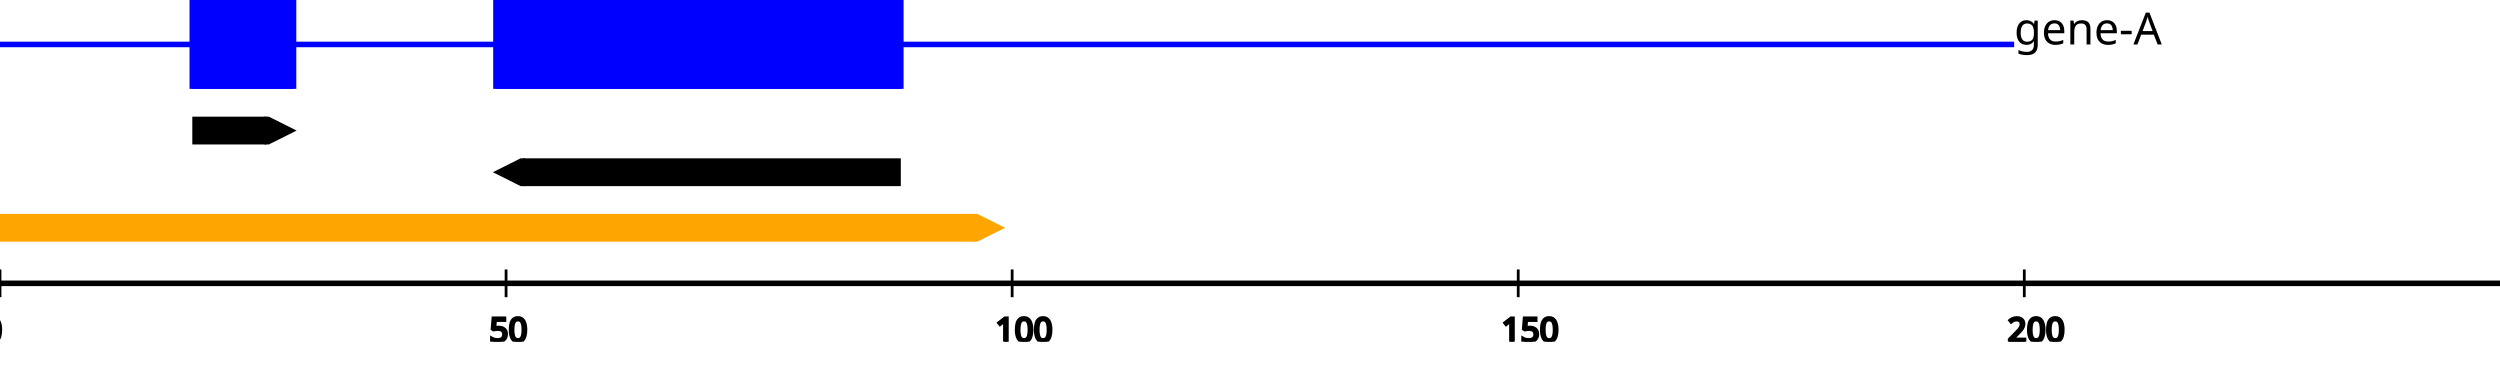
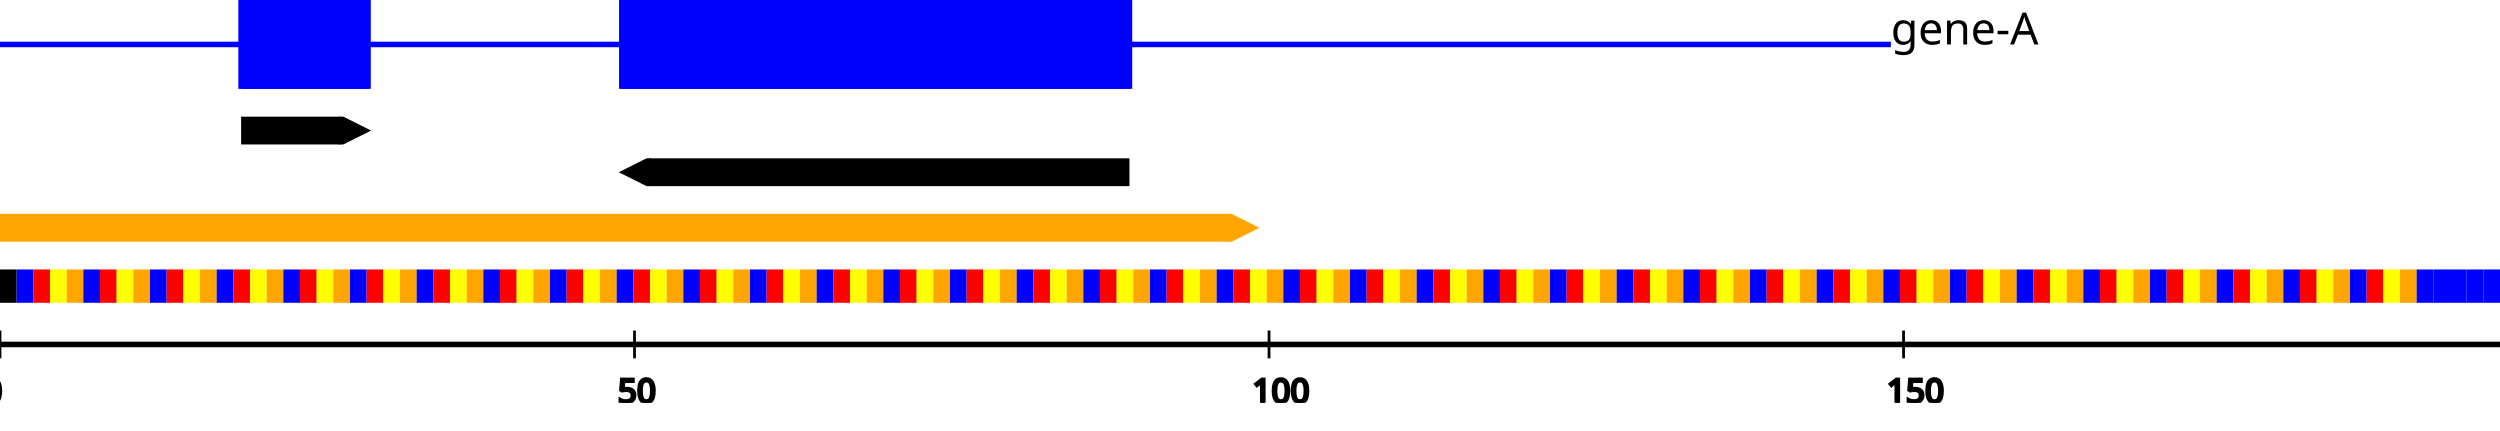
- <svg xmlns="http://www.w3.org/2000/svg" class="genome-browser" width="900" height="133" version="1.1">
+ <svg xmlns="http://www.w3.org/2000/svg" class="genome-browser" width="900" height="155" version="1.1">
  <svg x="0" y="0" width="900" height="37" class="track">
    <svg x="0" y="0" width="900" height="32" class="glyph">
      <g class="gene-model" font-family="Verdana" font-size="16" stroke="blue" fill="blue" stroke-width="2">
-         <line x1="0" y1="16" x2="725.101" y2="16" />
-         <rect class="transcript" x="69.231" y="0" width="36.437" height="32" />
-         <rect class="transcript" x="178.543" y="0" width="145.749" height="32" />
-         <text style="" stroke="none" fill="black" class="gene-model-name" x="725.101" y="16">gene-A</text>
+         <line x1="0" y1="16" x2="680.711" y2="16" />
+         <rect class="transcript" x="86.802" y="0" width="45.685" height="32" />
+         <rect class="transcript" x="223.858" y="0" width="182.741" height="32" />
+         <text style="" stroke="none" fill="black" class="gene-model-name" x="680.711" y="16">gene-A</text>
      </g>
    </svg>
  </svg>
  <svg x="0" y="42" width="900" height="30" class="track">
    <svg x="0" y="0" width="900" height="10" class="glyph">
      <g class="arrow-glyph" stroke="black" fill="black" data-direction="right">
-         <line stroke-width="10" x1="69.231" y1="5" x2="95.668" y2="5" />
-         <polygon points="95.668,10 105.668,5 95.668,0" />
+         <line stroke-width="10" x1="86.802" y1="5" x2="122.487" y2="5" />
+         <polygon points="122.487,10 132.487,5 122.487,0" />
      </g>
    </svg>
    <svg x="0" y="15" width="900" height="10" class="glyph">
      <g class="arrow-glyph" stroke="black" fill="black" data-direction="left">
-         <line stroke-width="10" x1="188.543" y1="5" x2="324.291" y2="5" />
-         <polygon points="178.543,5 188.543,10 188.543,0" />
+         <line stroke-width="10" x1="233.858" y1="5" x2="406.599" y2="5" />
+         <polygon points="223.858,5 233.858,10 233.858,0" />
      </g>
    </svg>
  </svg>
  <svg x="0" y="77" width="900" height="15" class="track">
    <svg x="0" y="0" width="900" height="10" class="glyph">
      <g class="arrow-glyph" stroke="orange" fill="orange" data-direction="right">
-         <line stroke-width="10" x1="0" y1="5" x2="350.729" y2="5" />
-         <polygon points="350.729,10 360.729,5 350.729,0" />
-       </g>
-     </svg>
-   </svg>
-   <svg x="0" y="97" width="900" height="31" class="track">
+         <line stroke-width="10" x1="0" y1="5" x2="442.284" y2="5" />
+         <polygon points="442.284,10 452.284,5 442.284,0" />
+       </g>
+     </svg>
+   </svg>
+   <svg x="0" y="97" width="900" height="17" class="track">
+     <svg x="0" y="0" width="900" height="12" class="glyph">
+       <g class="sequence">
+         <rect x="0" y="0" width="6" height="12" fill="" />
+         <rect x="6" y="0" width="6" height="12" fill="blue" />
+         <rect x="12" y="0" width="6" height="12" fill="red" />
+         <rect x="18" y="0" width="6" height="12" fill="yellow" />
+         <rect x="24" y="0" width="6" height="12" fill="orange" />
+         <rect x="30" y="0" width="6" height="12" fill="blue" />
+         <rect x="36" y="0" width="6" height="12" fill="red" />
+         <rect x="42" y="0" width="6" height="12" fill="yellow" />
+         <rect x="48" y="0" width="6" height="12" fill="orange" />
+         <rect x="54" y="0" width="6" height="12" fill="blue" />
+         <rect x="60" y="0" width="6" height="12" fill="red" />
+         <rect x="66" y="0" width="6" height="12" fill="yellow" />
+         <rect x="72" y="0" width="6" height="12" fill="orange" />
+         <rect x="78" y="0" width="6" height="12" fill="blue" />
+         <rect x="84" y="0" width="6" height="12" fill="red" />
+         <rect x="90" y="0" width="6" height="12" fill="yellow" />
+         <rect x="96" y="0" width="6" height="12" fill="orange" />
+         <rect x="102" y="0" width="6" height="12" fill="blue" />
+         <rect x="108" y="0" width="6" height="12" fill="red" />
+         <rect x="114" y="0" width="6" height="12" fill="yellow" />
+         <rect x="120" y="0" width="6" height="12" fill="orange" />
+         <rect x="126" y="0" width="6" height="12" fill="blue" />
+         <rect x="132" y="0" width="6" height="12" fill="red" />
+         <rect x="138" y="0" width="6" height="12" fill="yellow" />
+         <rect x="144" y="0" width="6" height="12" fill="orange" />
+         <rect x="150" y="0" width="6" height="12" fill="blue" />
+         <rect x="156" y="0" width="6" height="12" fill="red" />
+         <rect x="162" y="0" width="6" height="12" fill="yellow" />
+         <rect x="168" y="0" width="6" height="12" fill="orange" />
+         <rect x="174" y="0" width="6" height="12" fill="blue" />
+         <rect x="180" y="0" width="6" height="12" fill="red" />
+         <rect x="186" y="0" width="6" height="12" fill="yellow" />
+         <rect x="192" y="0" width="6" height="12" fill="orange" />
+         <rect x="198" y="0" width="6" height="12" fill="blue" />
+         <rect x="204" y="0" width="6" height="12" fill="red" />
+         <rect x="210" y="0" width="6" height="12" fill="yellow" />
+         <rect x="216" y="0" width="6" height="12" fill="orange" />
+         <rect x="222" y="0" width="6" height="12" fill="blue" />
+         <rect x="228" y="0" width="6" height="12" fill="red" />
+         <rect x="234" y="0" width="6" height="12" fill="yellow" />
+         <rect x="240" y="0" width="6" height="12" fill="orange" />
+         <rect x="246" y="0" width="6" height="12" fill="blue" />
+         <rect x="252" y="0" width="6" height="12" fill="red" />
+         <rect x="258" y="0" width="6" height="12" fill="yellow" />
+         <rect x="264" y="0" width="6" height="12" fill="orange" />
+         <rect x="270" y="0" width="6" height="12" fill="blue" />
+         <rect x="276" y="0" width="6" height="12" fill="red" />
+         <rect x="282" y="0" width="6" height="12" fill="yellow" />
+         <rect x="288" y="0" width="6" height="12" fill="orange" />
+         <rect x="294" y="0" width="6" height="12" fill="blue" />
+         <rect x="300" y="0" width="6" height="12" fill="red" />
+         <rect x="306" y="0" width="6" height="12" fill="yellow" />
+         <rect x="312" y="0" width="6" height="12" fill="orange" />
+         <rect x="318" y="0" width="6" height="12" fill="blue" />
+         <rect x="324" y="0" width="6" height="12" fill="red" />
+         <rect x="330" y="0" width="6" height="12" fill="yellow" />
+         <rect x="336" y="0" width="6" height="12" fill="orange" />
+         <rect x="342" y="0" width="6" height="12" fill="blue" />
+         <rect x="348" y="0" width="6" height="12" fill="red" />
+         <rect x="354" y="0" width="6" height="12" fill="yellow" />
+         <rect x="360" y="0" width="6" height="12" fill="orange" />
+         <rect x="366" y="0" width="6" height="12" fill="blue" />
+         <rect x="372" y="0" width="6" height="12" fill="red" />
+         <rect x="378" y="0" width="6" height="12" fill="yellow" />
+         <rect x="384" y="0" width="6" height="12" fill="orange" />
+         <rect x="390" y="0" width="6" height="12" fill="blue" />
+         <rect x="396" y="0" width="6" height="12" fill="red" />
+         <rect x="402" y="0" width="6" height="12" fill="yellow" />
+         <rect x="408" y="0" width="6" height="12" fill="orange" />
+         <rect x="414" y="0" width="6" height="12" fill="blue" />
+         <rect x="420" y="0" width="6" height="12" fill="red" />
+         <rect x="426" y="0" width="6" height="12" fill="yellow" />
+         <rect x="432" y="0" width="6" height="12" fill="orange" />
+         <rect x="438" y="0" width="6" height="12" fill="blue" />
+         <rect x="444" y="0" width="6" height="12" fill="red" />
+         <rect x="450" y="0" width="6" height="12" fill="yellow" />
+         <rect x="456" y="0" width="6" height="12" fill="orange" />
+         <rect x="462" y="0" width="6" height="12" fill="blue" />
+         <rect x="468" y="0" width="6" height="12" fill="red" />
+         <rect x="474" y="0" width="6" height="12" fill="yellow" />
+         <rect x="480" y="0" width="6" height="12" fill="orange" />
+         <rect x="486" y="0" width="6" height="12" fill="blue" />
+         <rect x="492" y="0" width="6" height="12" fill="red" />
+         <rect x="498" y="0" width="6" height="12" fill="yellow" />
+         <rect x="504" y="0" width="6" height="12" fill="orange" />
+         <rect x="510" y="0" width="6" height="12" fill="blue" />
+         <rect x="516" y="0" width="6" height="12" fill="red" />
+         <rect x="522" y="0" width="6" height="12" fill="yellow" />
+         <rect x="528" y="0" width="6" height="12" fill="orange" />
+         <rect x="534" y="0" width="6" height="12" fill="blue" />
+         <rect x="540" y="0" width="6" height="12" fill="red" />
+         <rect x="546" y="0" width="6" height="12" fill="yellow" />
+         <rect x="552" y="0" width="6" height="12" fill="orange" />
+         <rect x="558" y="0" width="6" height="12" fill="blue" />
+         <rect x="564" y="0" width="6" height="12" fill="red" />
+         <rect x="570" y="0" width="6" height="12" fill="yellow" />
+         <rect x="576" y="0" width="6" height="12" fill="orange" />
+         <rect x="582" y="0" width="6" height="12" fill="blue" />
+         <rect x="588" y="0" width="6" height="12" fill="red" />
+         <rect x="594" y="0" width="6" height="12" fill="yellow" />
+         <rect x="600" y="0" width="6" height="12" fill="orange" />
+         <rect x="606" y="0" width="6" height="12" fill="blue" />
+         <rect x="612" y="0" width="6" height="12" fill="red" />
+         <rect x="618" y="0" width="6" height="12" fill="yellow" />
+         <rect x="624" y="0" width="6" height="12" fill="orange" />
+         <rect x="630" y="0" width="6" height="12" fill="blue" />
+         <rect x="636" y="0" width="6" height="12" fill="red" />
+         <rect x="642" y="0" width="6" height="12" fill="yellow" />
+         <rect x="648" y="0" width="6" height="12" fill="orange" />
+         <rect x="654" y="0" width="6" height="12" fill="blue" />
+         <rect x="660" y="0" width="6" height="12" fill="red" />
+         <rect x="666" y="0" width="6" height="12" fill="yellow" />
+         <rect x="672" y="0" width="6" height="12" fill="orange" />
+         <rect x="678" y="0" width="6" height="12" fill="blue" />
+         <rect x="684" y="0" width="6" height="12" fill="red" />
+         <rect x="690" y="0" width="6" height="12" fill="yellow" />
+         <rect x="696" y="0" width="6" height="12" fill="orange" />
+         <rect x="702" y="0" width="6" height="12" fill="blue" />
+         <rect x="708" y="0" width="6" height="12" fill="red" />
+         <rect x="714" y="0" width="6" height="12" fill="yellow" />
+         <rect x="720" y="0" width="6" height="12" fill="orange" />
+         <rect x="726" y="0" width="6" height="12" fill="blue" />
+         <rect x="732" y="0" width="6" height="12" fill="red" />
+         <rect x="738" y="0" width="6" height="12" fill="yellow" />
+         <rect x="744" y="0" width="6" height="12" fill="orange" />
+         <rect x="750" y="0" width="6" height="12" fill="blue" />
+         <rect x="756" y="0" width="6" height="12" fill="red" />
+         <rect x="762" y="0" width="6" height="12" fill="yellow" />
+         <rect x="768" y="0" width="6" height="12" fill="orange" />
+         <rect x="774" y="0" width="6" height="12" fill="blue" />
+         <rect x="780" y="0" width="6" height="12" fill="red" />
+         <rect x="786" y="0" width="6" height="12" fill="yellow" />
+         <rect x="792" y="0" width="6" height="12" fill="orange" />
+         <rect x="798" y="0" width="6" height="12" fill="blue" />
+         <rect x="804" y="0" width="6" height="12" fill="red" />
+         <rect x="810" y="0" width="6" height="12" fill="yellow" />
+         <rect x="816" y="0" width="6" height="12" fill="orange" />
+         <rect x="822" y="0" width="6" height="12" fill="blue" />
+         <rect x="828" y="0" width="6" height="12" fill="red" />
+         <rect x="834" y="0" width="6" height="12" fill="yellow" />
+         <rect x="840" y="0" width="6" height="12" fill="orange" />
+         <rect x="846" y="0" width="6" height="12" fill="blue" />
+         <rect x="852" y="0" width="6" height="12" fill="red" />
+         <rect x="858" y="0" width="6" height="12" fill="yellow" />
+         <rect x="864" y="0" width="6" height="12" fill="orange" />
+         <rect x="870" y="0" width="6" height="12" fill="blue" />
+         <rect x="876" y="0" width="6" height="12" fill="blue" />
+         <rect x="882" y="0" width="6" height="12" fill="blue" />
+         <rect x="888" y="0" width="6" height="12" fill="blue" />
+         <rect x="894" y="0" width="6" height="12" fill="blue" />
+       </g>
+     </svg>
+   </svg>
+   <svg x="0" y="119" width="900" height="31" class="track">
    <svg x="0" y="0" width="900" height="26" class="glyph">
      <g class="scale" font-family="Verdana" font-size="12" stroke="black" line-color="black" stroke-width="2">
        <line class="scale-x" x1="0" y1="5" x2="900" y2="5" />
        <line stroke-width="1" class="scale-step" x1="0" y1="0" x2="0" y2="10" />
        <text stroke-width="1" x="-6" y="26">0</text>
-         <line stroke-width="1" class="scale-step" x1="182.186" y1="0" x2="182.186" y2="10" />
-         <text stroke-width="1" x="176.186" y="26">50</text>
-         <line stroke-width="1" class="scale-step" x1="364.372" y1="0" x2="364.372" y2="10" />
-         <text stroke-width="1" x="358.372" y="26">100</text>
-         <line stroke-width="1" class="scale-step" x1="546.559" y1="0" x2="546.559" y2="10" />
-         <text stroke-width="1" x="540.559" y="26">150</text>
-         <line stroke-width="1" class="scale-step" x1="728.745" y1="0" x2="728.745" y2="10" />
-         <text stroke-width="1" x="722.745" y="26">200</text>
+         <line stroke-width="1" class="scale-step" x1="228.426" y1="0" x2="228.426" y2="10" />
+         <text stroke-width="1" x="222.426" y="26">50</text>
+         <line stroke-width="1" class="scale-step" x1="456.853" y1="0" x2="456.853" y2="10" />
+         <text stroke-width="1" x="450.853" y="26">100</text>
+         <line stroke-width="1" class="scale-step" x1="685.279" y1="0" x2="685.279" y2="10" />
+         <text stroke-width="1" x="679.279" y="26">150</text>
      </g>
    </svg>
  </svg>
</svg>
